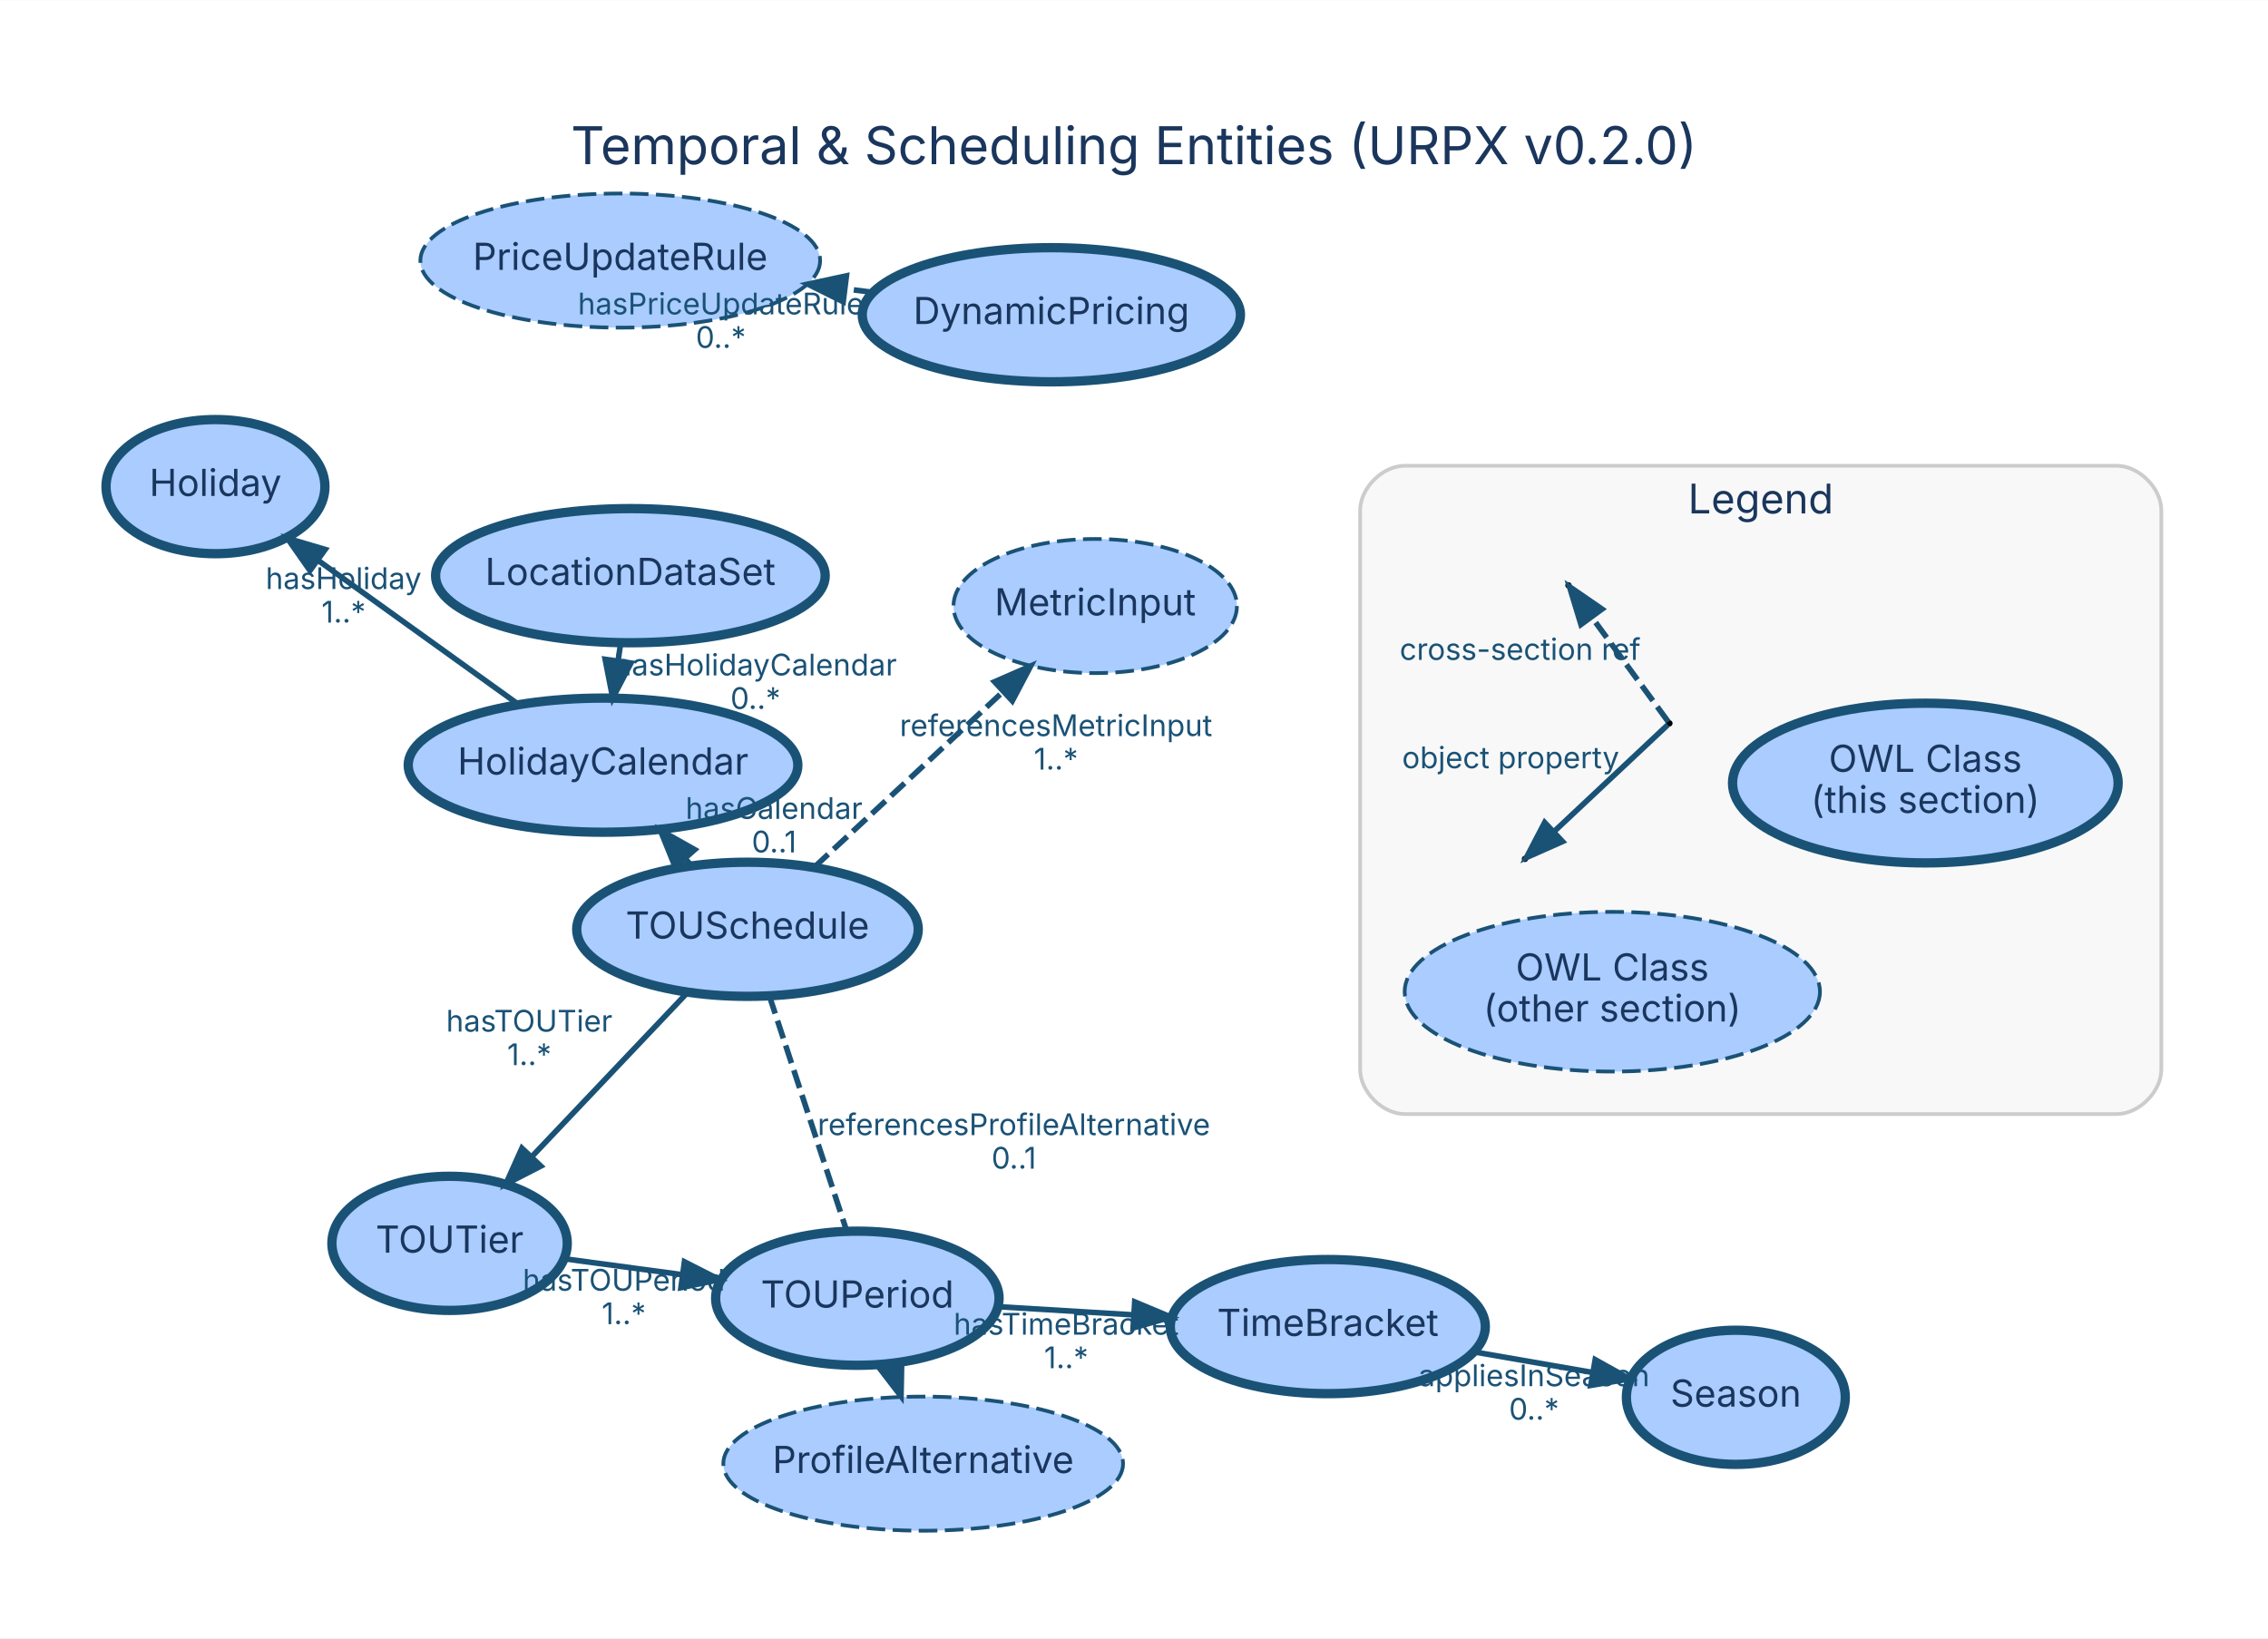
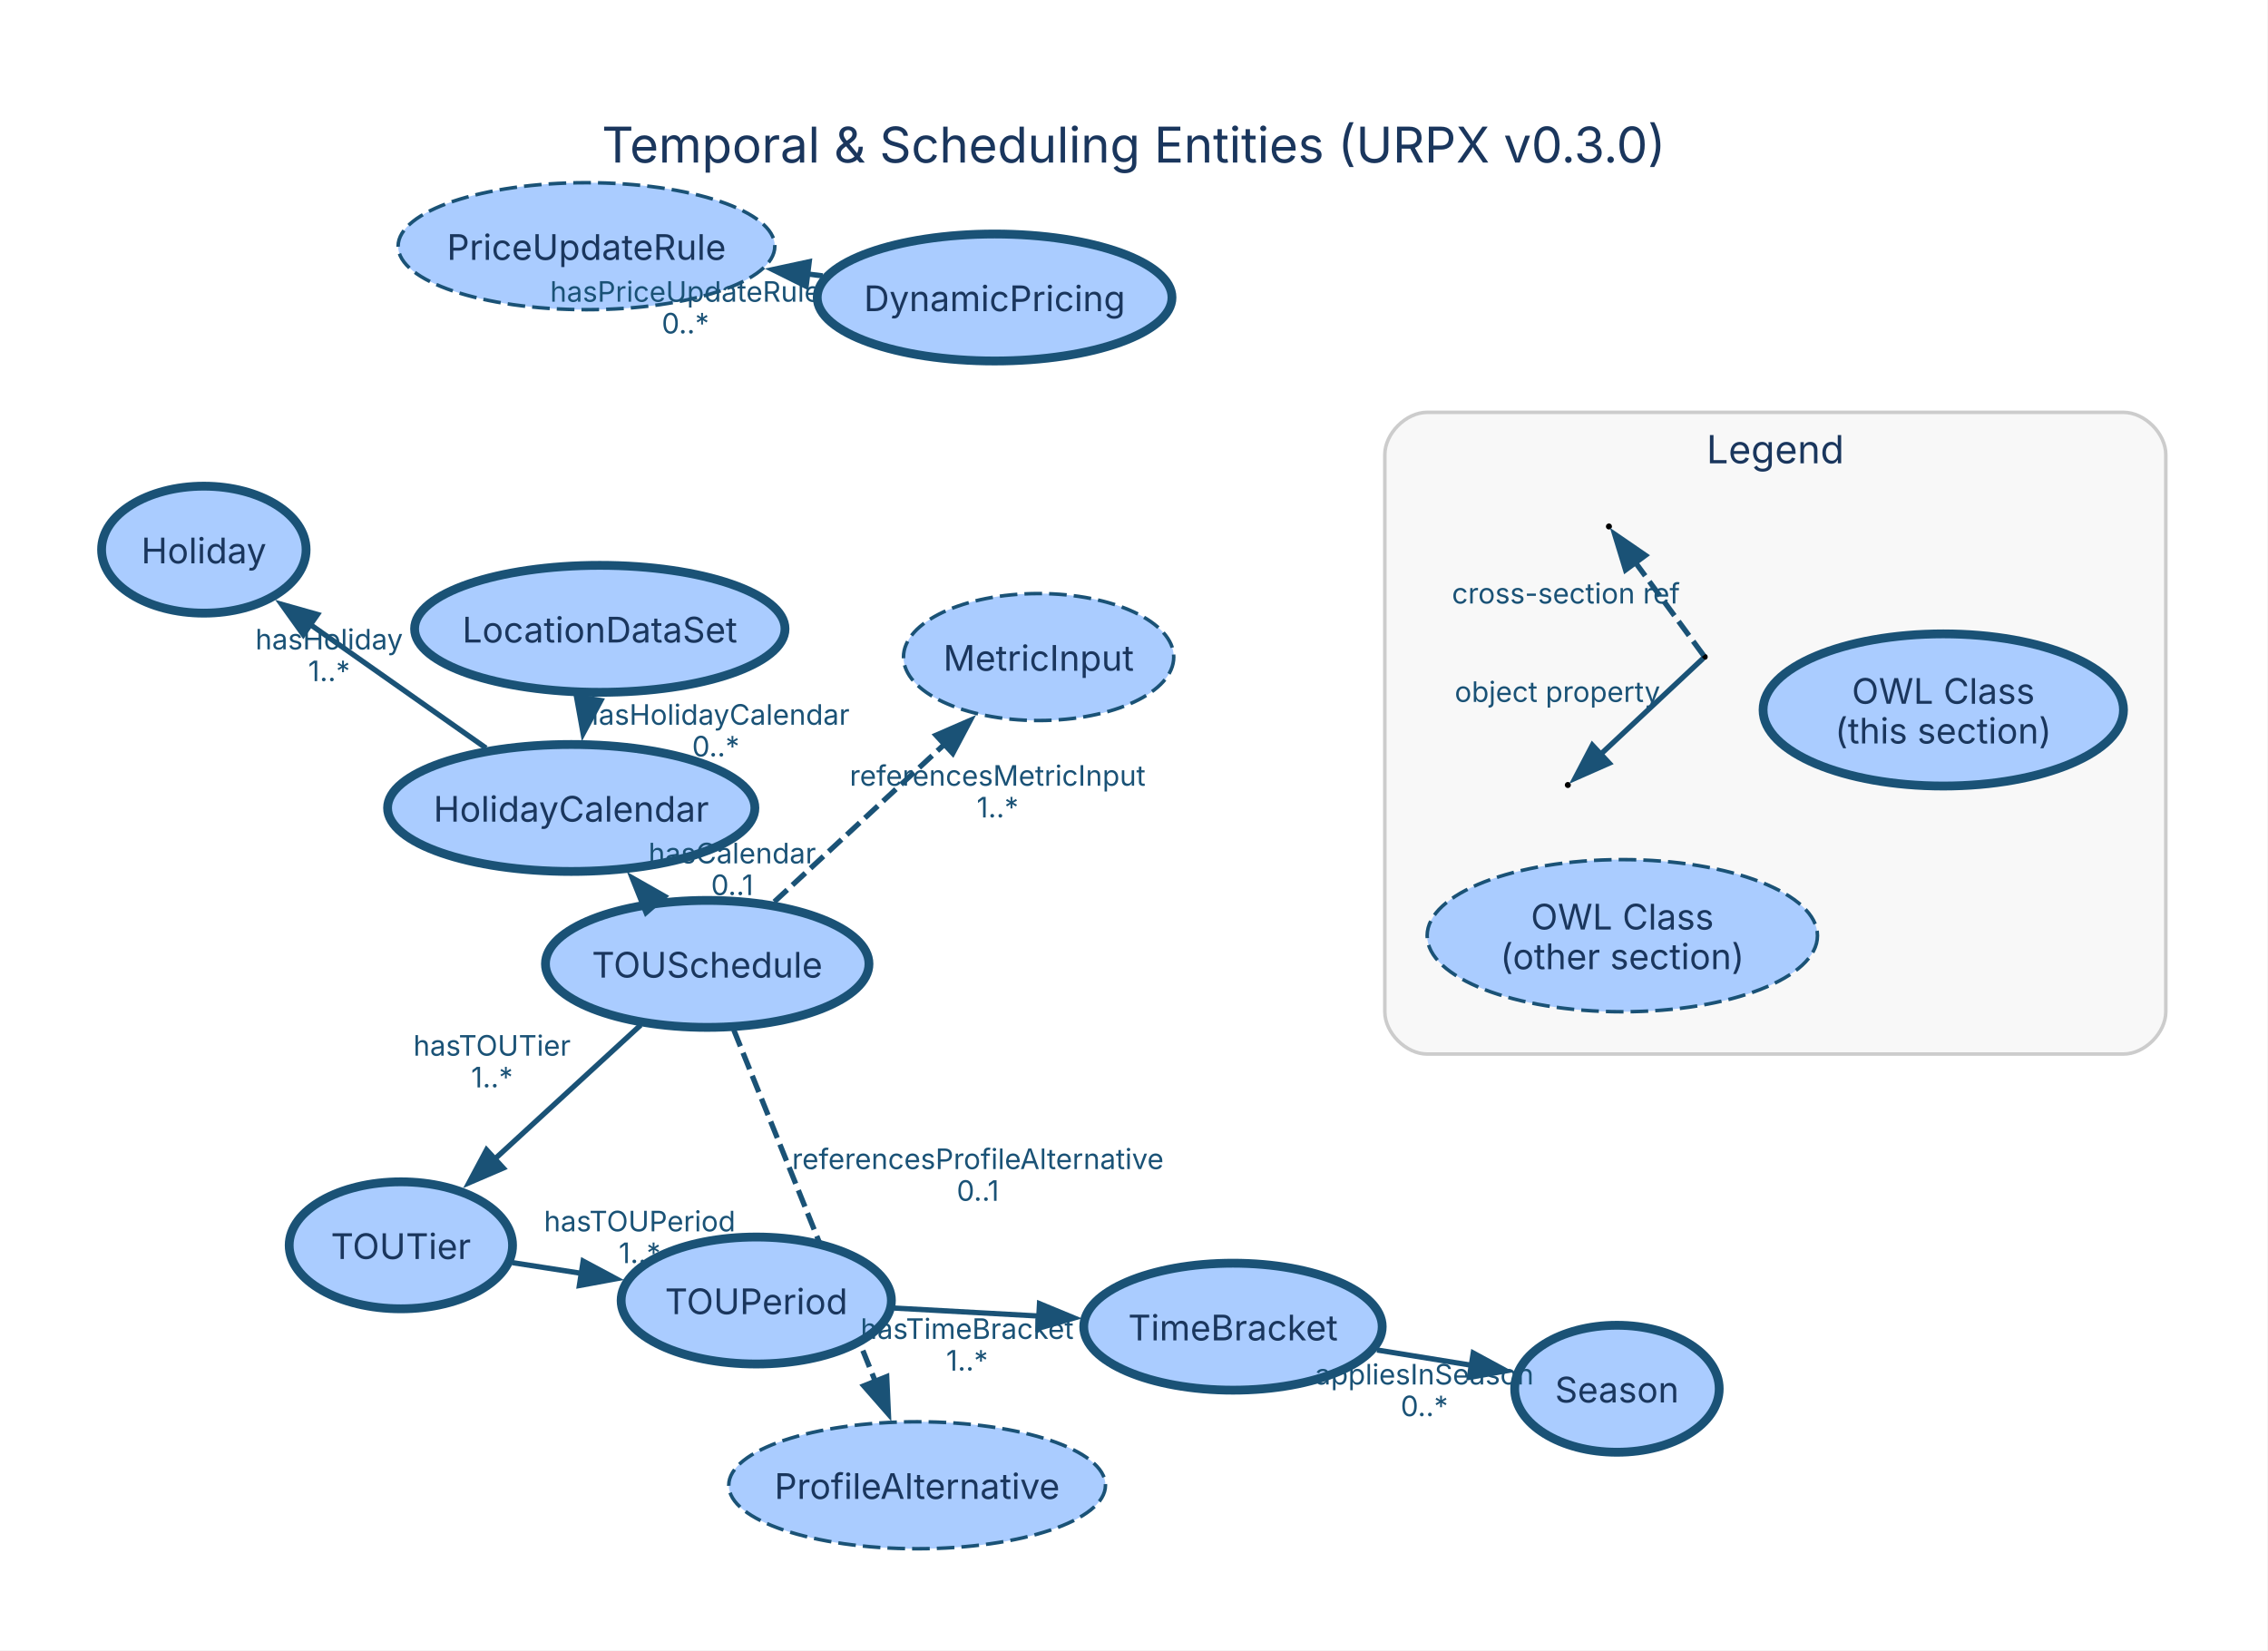
- <svg xmlns="http://www.w3.org/2000/svg" width="609pt" height="440pt" viewBox="0.00 0.00 608.60 439.60">
-   <g id="graph0" class="graph" transform="scale(1 1) rotate(0) translate(28.8 410.8)">
-     <polygon fill="white" stroke="transparent" points="-28.8,28.8 -28.8,-410.8 579.8,-410.8 579.8,28.8 -28.8,28.8" />
-     <text text-anchor="middle" x="275.5" y="-366.8" font-family="Inter, Helvetica, Arial, sans-serif" font-size="14.00" fill="#1a365d">Temporal &amp; Scheduling Entities (URPX v0.2.0)</text>
+ <svg xmlns="http://www.w3.org/2000/svg" width="643pt" height="468pt" viewBox="0.00 0.00 643.00 468.00">
+   <g id="graph0" class="graph" transform="scale(1 1) rotate(0) translate(28.8 439.11)">
+     <polygon fill="white" stroke="none" points="-28.8,28.8 -28.8,-439.11 614.03,-439.11 614.03,28.8 -28.8,28.8" />
+     <text xml:space="preserve" text-anchor="middle" x="292.62" y="-393.01" font-family="Inter, Helvetica, Arial, sans-serif" font-size="14.00" fill="#1a365d">Temporal &amp; Scheduling Entities (URPX v0.3.0)</text>
    <g id="clust1" class="cluster">
-       <path fill="#f8f8f8" stroke="#cccccc" d="M348.18,-111.85C348.18,-111.85 539.18,-111.85 539.18,-111.85 545.18,-111.85 551.18,-117.85 551.18,-123.85 551.18,-123.85 551.18,-273.85 551.18,-273.85 551.18,-279.85 545.18,-285.85 539.18,-285.85 539.18,-285.85 348.18,-285.85 348.18,-285.85 342.18,-285.85 336.18,-279.85 336.18,-273.85 336.18,-273.85 336.18,-123.85 336.18,-123.85 336.18,-117.85 342.18,-111.85 348.18,-111.85" />
-       <text text-anchor="middle" x="443.68" y="-273.05" font-family="Inter, Helvetica, Arial, sans-serif" font-size="11.00" fill="#1a365d">Legend</text>
+       <path fill="#f8f8f8" stroke="#cccccc" d="M375.81,-140.26C375.81,-140.26 573.23,-140.26 573.23,-140.26 579.23,-140.26 585.23,-146.26 585.23,-152.26 585.23,-152.26 585.23,-310.2 585.23,-310.2 585.23,-316.2 579.23,-322.2 573.23,-322.2 573.23,-322.2 375.81,-322.2 375.81,-322.2 369.81,-322.2 363.81,-316.2 363.81,-310.2 363.81,-310.2 363.81,-152.26 363.81,-152.26 363.81,-146.26 369.81,-140.26 375.81,-140.26" />
+       <text xml:space="preserve" text-anchor="middle" x="474.52" y="-307.75" font-family="Inter, Helvetica, Arial, sans-serif" font-size="11.00" fill="#1a365d">Legend</text>
    </g>
    <g id="node1" class="node">
-       <ellipse fill="#aaccff" stroke="#1a5276" stroke-width="2.5" cx="437" cy="-35.83" rx="29.37" ry="18" />
-       <text text-anchor="middle" x="437" y="-33.33" font-family="Inter, Helvetica, Arial, sans-serif" font-size="10.00" fill="#1a365d">Season</text>
+       <ellipse fill="#aaccff" stroke="#1a5276" stroke-width="2.5" cx="429.62" cy="-45.36" rx="28.99" ry="18" />
+       <text xml:space="preserve" text-anchor="middle" x="429.62" y="-41.48" font-family="Inter, Helvetica, Arial, sans-serif" font-size="10.00" fill="#1a365d">Season</text>
    </g>
    <g id="node2" class="node">
-       <ellipse fill="#aaccff" stroke="#1a5276" stroke-width="2.5" cx="171.78" cy="-161.44" rx="45.83" ry="18" />
-       <text text-anchor="middle" x="171.78" y="-158.94" font-family="Inter, Helvetica, Arial, sans-serif" font-size="10.00" fill="#1a365d">TOUSchedule</text>
+       <ellipse fill="#aaccff" stroke="#1a5276" stroke-width="2.5" cx="171.7" cy="-165.82" rx="45.86" ry="18" />
+       <text xml:space="preserve" text-anchor="middle" x="171.7" y="-161.94" font-family="Inter, Helvetica, Arial, sans-serif" font-size="10.00" fill="#1a365d">TOUSchedule</text>
    </g>
    <g id="node3" class="node">
-       <ellipse fill="#aaccff" stroke="#1a5276" stroke-width="2.5" cx="91.84" cy="-77.15" rx="31.58" ry="18" />
-       <text text-anchor="middle" x="91.84" y="-74.65" font-family="Inter, Helvetica, Arial, sans-serif" font-size="10.00" fill="#1a365d">TOUTier</text>
+       <ellipse fill="#aaccff" stroke="#1a5276" stroke-width="2.5" cx="84.85" cy="-86.03" rx="31.66" ry="18" />
+       <text xml:space="preserve" text-anchor="middle" x="84.85" y="-82.15" font-family="Inter, Helvetica, Arial, sans-serif" font-size="10.00" fill="#1a365d">TOUTier</text>
    </g>
    <g id="edge2" class="edge">
-       <path fill="none" stroke="#1a5276" stroke-width="1.5" d="M155.6,-144.38C143.59,-131.72 127.07,-114.3 113.86,-100.37" />
-       <polygon fill="#1a5276" stroke="#1a5276" stroke-width="1.5" points="116.33,-97.89 106.91,-93.04 111.25,-102.7 116.33,-97.89" />
-       <text text-anchor="middle" x="113.23" y="-133.98" font-family="Inter, Helvetica, Arial, sans-serif" font-size="8.00" fill="#1a5276">hasTOUTier</text>
-       <text text-anchor="middle" x="113.23" y="-124.98" font-family="Inter, Helvetica, Arial, sans-serif" font-size="8.00" fill="#1a5276">1..*</text>
+       <path fill="none" stroke="#1a5276" stroke-width="1.5" d="M152.86,-148.5C140.7,-137.33 124.7,-122.64 111.28,-110.31" />
+       <polygon fill="#1a5276" stroke="#1a5276" stroke-width="1.5" points="113.88,-107.94 104.15,-103.76 109.14,-113.1 113.88,-107.94" />
+       <text xml:space="preserve" text-anchor="middle" x="110.69" y="-139.8" font-family="Inter, Helvetica, Arial, sans-serif" font-size="8.00" fill="#1a5276">hasTOUTier</text>
+       <text xml:space="preserve" text-anchor="middle" x="110.69" y="-130.8" font-family="Inter, Helvetica, Arial, sans-serif" font-size="8.00" fill="#1a5276">1..*</text>
    </g>
    <g id="node6" class="node">
-       <ellipse fill="#aaccff" stroke="#1a5276" stroke-width="2.5" cx="133.02" cy="-205.49" rx="52.28" ry="18" />
-       <text text-anchor="middle" x="133.02" y="-202.99" font-family="Inter, Helvetica, Arial, sans-serif" font-size="10.00" fill="#1a365d">HolidayCalendar</text>
+       <ellipse fill="#aaccff" stroke="#1a5276" stroke-width="2.5" cx="133.15" cy="-210.03" rx="52.07" ry="18" />
+       <text xml:space="preserve" text-anchor="middle" x="133.15" y="-206.15" font-family="Inter, Helvetica, Arial, sans-serif" font-size="10.00" fill="#1a365d">HolidayCalendar</text>
    </g>
    <g id="edge1" class="edge">
-       <path fill="none" stroke="#1a5276" stroke-width="1.5" d="M156.68,-178.6C156.17,-179.18 155.66,-179.76 155.14,-180.35" />
-       <polygon fill="#1a5276" stroke="#1a5276" stroke-width="1.5" points="152.37,-178.2 148.39,-188.02 157.63,-182.82 152.37,-178.2" />
-       <text text-anchor="middle" x="178.91" y="-191.07" font-family="Inter, Helvetica, Arial, sans-serif" font-size="8.00" fill="#1a5276">hasCalendar</text>
-       <text text-anchor="middle" x="178.91" y="-182.07" font-family="Inter, Helvetica, Arial, sans-serif" font-size="8.00" fill="#1a5276">0..1</text>
+       <path fill="none" stroke="#1a5276" stroke-width="1.5" d="M156.02,-183.8C155.95,-183.88 155.88,-183.97 155.8,-184.05" />
+       <polygon fill="#1a5276" stroke="#1a5276" stroke-width="1.5" points="154.37,-180.37 150.43,-190.21 159.65,-184.97 154.37,-180.37" />
+       <text xml:space="preserve" text-anchor="middle" x="178.79" y="-194.32" font-family="Inter, Helvetica, Arial, sans-serif" font-size="8.00" fill="#1a5276">hasCalendar</text>
+       <text xml:space="preserve" text-anchor="middle" x="178.79" y="-185.32" font-family="Inter, Helvetica, Arial, sans-serif" font-size="8.00" fill="#1a5276">0..1</text>
    </g>
    <g id="node10" class="node">
-       <ellipse fill="#aaccff" stroke="#1a5276" stroke-dasharray="5,2" cx="265.09" cy="-248.2" rx="38.03" ry="18" />
-       <text text-anchor="middle" x="265.09" y="-245.7" font-family="Inter, Helvetica, Arial, sans-serif" font-size="10.00" fill="#1a365d">MetricInput</text>
+       <ellipse fill="#aaccff" stroke="#1a5276" stroke-dasharray="5,2" cx="265.66" cy="-252.82" rx="38.31" ry="18" />
+       <text xml:space="preserve" text-anchor="middle" x="265.66" y="-248.94" font-family="Inter, Helvetica, Arial, sans-serif" font-size="10.00" fill="#1a365d">MetricInput</text>
    </g>
    <g id="edge3" class="edge">
-       <path fill="none" stroke="#1a5276" stroke-width="1.5" stroke-dasharray="5,2" d="M189.77,-178.17C204.15,-191.54 224.46,-210.43 240.37,-225.22" />
-       <polygon fill="#1a5276" stroke="#1a5276" stroke-width="1.5" points="238.08,-227.87 247.78,-232.11 242.84,-222.74 238.08,-227.87" />
-       <text text-anchor="middle" x="254.57" y="-213.3" font-family="Inter, Helvetica, Arial, sans-serif" font-size="8.00" fill="#1a5276">referencesMetricInput</text>
-       <text text-anchor="middle" x="254.57" y="-204.3" font-family="Inter, Helvetica, Arial, sans-serif" font-size="8.00" fill="#1a5276">1..*</text>
+       <path fill="none" stroke="#1a5276" stroke-width="1.5" stroke-dasharray="5,2" d="M190.72,-183.42C204.7,-196.37 223.89,-214.14 239.35,-228.45" />
+       <polygon fill="#1a5276" stroke="#1a5276" stroke-width="1.5" points="236.57,-230.65 246.28,-234.87 241.32,-225.51 236.57,-230.65" />
+       <text xml:space="preserve" text-anchor="middle" x="254.03" y="-216.34" font-family="Inter, Helvetica, Arial, sans-serif" font-size="8.00" fill="#1a5276">referencesMetricInput</text>
+       <text xml:space="preserve" text-anchor="middle" x="254.03" y="-207.34" font-family="Inter, Helvetica, Arial, sans-serif" font-size="8.00" fill="#1a5276">1..*</text>
    </g>
    <g id="node12" class="node">
-       <ellipse fill="#aaccff" stroke="#1a5276" stroke-dasharray="5,2" cx="218.93" cy="-18.02" rx="53.64" ry="18" />
-       <text text-anchor="middle" x="218.93" y="-15.52" font-family="Inter, Helvetica, Arial, sans-serif" font-size="10.00" fill="#1a365d">ProfileAlternative</text>
+       <ellipse fill="#aaccff" stroke="#1a5276" stroke-dasharray="5,2" cx="231.21" cy="-18" rx="53.4" ry="18" />
+       <text xml:space="preserve" text-anchor="middle" x="231.21" y="-14.13" font-family="Inter, Helvetica, Arial, sans-serif" font-size="10.00" fill="#1a365d">ProfileAlternative</text>
    </g>
    <g id="edge4" class="edge">
-       <path fill="none" stroke="#1a5276" stroke-width="1.5" stroke-dasharray="5,2" d="M177.65,-143.57C185.74,-118.98 200.36,-74.5 209.86,-45.63" />
-       <polygon fill="#1a5276" stroke="#1a5276" stroke-width="1.5" points="213.18,-46.71 212.98,-36.12 206.53,-44.53 213.18,-46.71" />
-       <text text-anchor="middle" x="243.26" y="-106.2" font-family="Inter, Helvetica, Arial, sans-serif" font-size="8.00" fill="#1a5276">referencesProfileAlternative</text>
-       <text text-anchor="middle" x="243.26" y="-97.2" font-family="Inter, Helvetica, Arial, sans-serif" font-size="8.00" fill="#1a5276">0..1</text>
+       <path fill="none" stroke="#1a5276" stroke-width="1.5" stroke-dasharray="5,2" d="M179.24,-147.1C189.36,-121.97 207.43,-77.07 219.37,-47.41" />
+       <polygon fill="#1a5276" stroke="#1a5276" stroke-width="1.5" points="222.59,-48.8 223.07,-38.21 216.09,-46.18 222.59,-48.8" />
+       <text xml:space="preserve" text-anchor="middle" x="248.43" y="-107.65" font-family="Inter, Helvetica, Arial, sans-serif" font-size="8.00" fill="#1a5276">referencesProfileAlternative</text>
+       <text xml:space="preserve" text-anchor="middle" x="248.43" y="-98.65" font-family="Inter, Helvetica, Arial, sans-serif" font-size="8.00" fill="#1a5276">0..1</text>
    </g>
    <g id="node4" class="node">
-       <ellipse fill="#aaccff" stroke="#1a5276" stroke-width="2.5" cx="201.26" cy="-62.42" rx="38.03" ry="18" />
-       <text text-anchor="middle" x="201.26" y="-59.92" font-family="Inter, Helvetica, Arial, sans-serif" font-size="10.00" fill="#1a365d">TOUPeriod</text>
+       <ellipse fill="#aaccff" stroke="#1a5276" stroke-width="2.5" cx="185.61" cy="-70.38" rx="38.31" ry="18" />
+       <text xml:space="preserve" text-anchor="middle" x="185.61" y="-66.51" font-family="Inter, Helvetica, Arial, sans-serif" font-size="10.00" fill="#1a365d">TOUPeriod</text>
    </g>
    <g id="edge5" class="edge">
-       <path fill="none" stroke="#1a5276" stroke-width="1.5" d="M122.9,-72.97C132.67,-71.65 143.68,-70.17 154.3,-68.74" />
-       <polygon fill="#1a5276" stroke="#1a5276" stroke-width="1.5" points="154.86,-72.2 164.3,-67.4 153.92,-65.26 154.86,-72.2" />
-       <text text-anchor="middle" x="138.6" y="-64.45" font-family="Inter, Helvetica, Arial, sans-serif" font-size="8.00" fill="#1a5276">hasTOUPeriod</text>
-       <text text-anchor="middle" x="138.6" y="-55.45" font-family="Inter, Helvetica, Arial, sans-serif" font-size="8.00" fill="#1a5276">1..*</text>
+       <path fill="none" stroke="#1a5276" stroke-width="1.5" d="M116.45,-81.12C122.73,-80.15 129.46,-79.1 136.17,-78.06" />
+       <polygon fill="#1a5276" stroke="#1a5276" stroke-width="1.5" points="136.53,-81.55 145.87,-76.55 135.46,-74.63 136.53,-81.55" />
+       <text xml:space="preserve" text-anchor="middle" x="152.56" y="-89.99" font-family="Inter, Helvetica, Arial, sans-serif" font-size="8.00" fill="#1a5276">hasTOUPeriod</text>
+       <text xml:space="preserve" text-anchor="middle" x="152.56" y="-80.99" font-family="Inter, Helvetica, Arial, sans-serif" font-size="8.00" fill="#1a5276">1..*</text>
    </g>
    <g id="node5" class="node">
-       <ellipse fill="#aaccff" stroke="#1a5276" stroke-width="2.5" cx="327.51" cy="-54.81" rx="42.27" ry="18" />
-       <text text-anchor="middle" x="327.51" y="-52.31" font-family="Inter, Helvetica, Arial, sans-serif" font-size="10.00" fill="#1a365d">TimeBracket</text>
+       <ellipse fill="#aaccff" stroke="#1a5276" stroke-width="2.5" cx="320.76" cy="-62.96" rx="42.31" ry="18" />
+       <text xml:space="preserve" text-anchor="middle" x="320.76" y="-59.08" font-family="Inter, Helvetica, Arial, sans-serif" font-size="10.00" fill="#1a365d">TimeBracket</text>
    </g>
    <g id="edge6" class="edge">
-       <path fill="none" stroke="#1a5276" stroke-width="1.5" d="M239.48,-60.12C250.71,-59.44 263.19,-58.69 275.14,-57.97" />
-       <polygon fill="#1a5276" stroke="#1a5276" stroke-width="1.5" points="275.69,-61.44 285.46,-57.35 275.26,-54.45 275.69,-61.44" />
-       <text text-anchor="middle" x="257.31" y="-52.64" font-family="Inter, Helvetica, Arial, sans-serif" font-size="8.00" fill="#1a5276">hasTimeBracket</text>
-       <text text-anchor="middle" x="257.31" y="-43.64" font-family="Inter, Helvetica, Arial, sans-serif" font-size="8.00" fill="#1a5276">1..*</text>
+       <path fill="none" stroke="#1a5276" stroke-width="1.5" d="M224.7,-68.24C237.61,-67.53 252.21,-66.73 266.06,-65.96" />
+       <polygon fill="#1a5276" stroke="#1a5276" stroke-width="1.5" points="265.91,-69.48 275.71,-65.43 265.53,-62.49 265.91,-69.48" />
+       <text xml:space="preserve" text-anchor="middle" x="245.38" y="-59.5" font-family="Inter, Helvetica, Arial, sans-serif" font-size="8.00" fill="#1a5276">hasTimeBracket</text>
+       <text xml:space="preserve" text-anchor="middle" x="245.38" y="-50.5" font-family="Inter, Helvetica, Arial, sans-serif" font-size="8.00" fill="#1a5276">1..*</text>
    </g>
    <g id="edge7" class="edge">
-       <path fill="none" stroke="#1a5276" stroke-width="1.5" d="M367.04,-47.96C377.33,-46.17 388.4,-44.26 398.63,-42.48" />
-       <polygon fill="#1a5276" stroke="#1a5276" stroke-width="1.5" points="399.26,-45.93 408.52,-40.77 398.07,-39.03 399.26,-45.93" />
-       <text text-anchor="middle" x="382.84" y="-38.82" font-family="Inter, Helvetica, Arial, sans-serif" font-size="8.00" fill="#1a5276">appliesInSeason</text>
-       <text text-anchor="middle" x="382.84" y="-29.82" font-family="Inter, Helvetica, Arial, sans-serif" font-size="8.00" fill="#1a5276">0..*</text>
+       <path fill="none" stroke="#1a5276" stroke-width="1.5" d="M361.6,-56.35C370.38,-54.94 379.66,-53.43 388.45,-52.01" />
+       <polygon fill="#1a5276" stroke="#1a5276" stroke-width="1.5" points="388.88,-55.49 398.2,-50.44 387.77,-48.58 388.88,-55.49" />
+       <text xml:space="preserve" text-anchor="middle" x="375.02" y="-46.58" font-family="Inter, Helvetica, Arial, sans-serif" font-size="8.00" fill="#1a5276">appliesInSeason</text>
+       <text xml:space="preserve" text-anchor="middle" x="375.02" y="-37.58" font-family="Inter, Helvetica, Arial, sans-serif" font-size="8.00" fill="#1a5276">0..*</text>
    </g>
    <g id="node7" class="node">
-       <ellipse fill="#aaccff" stroke="#1a5276" stroke-width="2.5" cx="29.02" cy="-280.25" rx="29.37" ry="18" />
-       <text text-anchor="middle" x="29.02" y="-277.75" font-family="Inter, Helvetica, Arial, sans-serif" font-size="10.00" fill="#1a365d">Holiday</text>
+       <ellipse fill="#aaccff" stroke="#1a5276" stroke-width="2.5" cx="28.99" cy="-283.27" rx="28.99" ry="18" />
+       <text xml:space="preserve" text-anchor="middle" x="28.99" y="-279.39" font-family="Inter, Helvetica, Arial, sans-serif" font-size="10.00" fill="#1a365d">Holiday</text>
    </g>
    <g id="edge8" class="edge">
-       <path fill="none" stroke="#1a5276" stroke-width="1.5" d="M110.2,-221.89C94.41,-233.24 73.32,-248.4 56.6,-260.42" />
-       <polygon fill="#1a5276" stroke="#1a5276" stroke-width="1.5" points="54.38,-257.71 48.3,-266.39 58.46,-263.39 54.38,-257.71" />
-       <text text-anchor="middle" x="63.4" y="-252.76" font-family="Inter, Helvetica, Arial, sans-serif" font-size="8.00" fill="#1a5276">hasHoliday</text>
-       <text text-anchor="middle" x="63.4" y="-243.76" font-family="Inter, Helvetica, Arial, sans-serif" font-size="8.00" fill="#1a5276">1..*</text>
+       <path fill="none" stroke="#1a5276" stroke-width="1.5" d="M108.99,-227.01C94.1,-237.48 74.89,-250.99 59.03,-262.14" />
+       <polygon fill="#1a5276" stroke="#1a5276" stroke-width="1.5" points="57.19,-259.16 51.03,-267.77 61.22,-264.89 57.19,-259.16" />
+       <text xml:space="preserve" text-anchor="middle" x="64.51" y="-254.98" font-family="Inter, Helvetica, Arial, sans-serif" font-size="8.00" fill="#1a5276">hasHoliday</text>
+       <text xml:space="preserve" text-anchor="middle" x="64.51" y="-245.98" font-family="Inter, Helvetica, Arial, sans-serif" font-size="8.00" fill="#1a5276">1..*</text>
    </g>
    <g id="node8" class="node">
-       <ellipse fill="#aaccff" stroke="#1a5276" stroke-width="2.5" cx="140.36" cy="-256.35" rx="52.28" ry="18" />
-       <text text-anchor="middle" x="140.36" y="-253.85" font-family="Inter, Helvetica, Arial, sans-serif" font-size="10.00" fill="#1a365d">LocationDataSet</text>
+       <ellipse fill="#aaccff" stroke="#1a5276" stroke-width="2.5" cx="141.25" cy="-260.82" rx="52.51" ry="18" />
+       <text xml:space="preserve" text-anchor="middle" x="141.25" y="-256.95" font-family="Inter, Helvetica, Arial, sans-serif" font-size="10.00" fill="#1a365d">LocationDataSet</text>
    </g>
    <g id="edge9" class="edge">
-       <path fill="none" stroke="#1a5276" stroke-width="1.5" d="M137.75,-238.27C137.54,-236.77 137.32,-235.24 137.09,-233.69" />
-       <polygon fill="#1a5276" stroke="#1a5276" stroke-width="1.5" points="140.51,-232.9 135.62,-223.5 133.59,-233.9 140.51,-232.9" />
-       <text text-anchor="middle" x="173.92" y="-229.58" font-family="Inter, Helvetica, Arial, sans-serif" font-size="8.00" fill="#1a5276">hasHolidayCalendar</text>
-       <text text-anchor="middle" x="173.92" y="-220.58" font-family="Inter, Helvetica, Arial, sans-serif" font-size="8.00" fill="#1a5276">0..*</text>
+       <path fill="none" stroke="#1a5276" stroke-width="1.5" d="M138.19,-241.62C138.15,-241.36 138.11,-241.1 138.07,-240.84" />
+       <polygon fill="#1a5276" stroke="#1a5276" stroke-width="1.5" points="141.55,-240.49 136.52,-231.16 134.64,-241.59 141.55,-240.49" />
+       <text xml:space="preserve" text-anchor="middle" x="174.13" y="-233.63" font-family="Inter, Helvetica, Arial, sans-serif" font-size="8.00" fill="#1a5276">hasHolidayCalendar</text>
+       <text xml:space="preserve" text-anchor="middle" x="174.13" y="-224.63" font-family="Inter, Helvetica, Arial, sans-serif" font-size="8.00" fill="#1a5276">0..*</text>
    </g>
    <g id="node9" class="node">
-       <ellipse fill="#aaccff" stroke="#1a5276" stroke-width="2.5" cx="253.32" cy="-326.38" rx="50.75" ry="18" />
-       <text text-anchor="middle" x="253.32" y="-323.88" font-family="Inter, Helvetica, Arial, sans-serif" font-size="10.00" fill="#1a365d">DynamicPricing</text>
+       <ellipse fill="#aaccff" stroke="#1a5276" stroke-width="2.5" cx="253.18" cy="-354.76" rx="50.29" ry="18" />
+       <text xml:space="preserve" text-anchor="middle" x="253.18" y="-350.89" font-family="Inter, Helvetica, Arial, sans-serif" font-size="10.00" fill="#1a365d">DynamicPricing</text>
    </g>
    <g id="node11" class="node">
-       <ellipse fill="#aaccff" stroke="#1a5276" stroke-dasharray="5,2" cx="137.64" cy="-340.92" rx="53.64" ry="18" />
-       <text text-anchor="middle" x="137.64" y="-338.42" font-family="Inter, Helvetica, Arial, sans-serif" font-size="10.00" fill="#1a365d">PriceUpdateRule</text>
+       <ellipse fill="#aaccff" stroke="#1a5276" stroke-dasharray="5,2" cx="137.47" cy="-369.31" rx="53.4" ry="18" />
+       <text xml:space="preserve" text-anchor="middle" x="137.47" y="-365.43" font-family="Inter, Helvetica, Arial, sans-serif" font-size="10.00" fill="#1a365d">PriceUpdateRule</text>
    </g>
    <g id="edge10" class="edge">
-       <path fill="none" stroke="#1a5276" stroke-width="1.5" stroke-dasharray="5,2" d="M205.27,-332.42C202.86,-332.72 200.43,-333.03 197.99,-333.33" />
-       <polygon fill="#1a5276" stroke="#1a5276" stroke-width="1.5" points="197.46,-329.87 187.97,-334.59 198.33,-336.82 197.46,-329.87" />
-       <text text-anchor="middle" x="164.63" y="-326.48" font-family="Inter, Helvetica, Arial, sans-serif" font-size="8.00" fill="#1a5276">hasPriceUpdateRule</text>
-       <text text-anchor="middle" x="164.63" y="-317.48" font-family="Inter, Helvetica, Arial, sans-serif" font-size="8.00" fill="#1a5276">0..*</text>
+       <path fill="none" stroke="#1a5276" stroke-width="1.5" stroke-dasharray="5,2" d="M204.45,-360.89C203,-361.07 201.55,-361.25 200.1,-361.43" />
+       <polygon fill="#1a5276" stroke="#1a5276" stroke-width="1.5" points="199.75,-357.95 190.26,-362.67 200.62,-364.9 199.75,-357.95" />
+       <text xml:space="preserve" text-anchor="middle" x="165.52" y="-353.56" font-family="Inter, Helvetica, Arial, sans-serif" font-size="8.00" fill="#1a5276">hasPriceUpdateRule</text>
+       <text xml:space="preserve" text-anchor="middle" x="165.52" y="-344.56" font-family="Inter, Helvetica, Arial, sans-serif" font-size="8.00" fill="#1a5276">0..*</text>
    </g>
    <g id="node13" class="node">
-       <ellipse fill="#aaccff" stroke="#1a5276" stroke-width="2.5" cx="487.85" cy="-200.69" rx="51.74" ry="21.43" />
-       <text text-anchor="middle" x="487.85" y="-203.69" font-family="Inter, Helvetica, Arial, sans-serif" font-size="10.00" fill="#1a365d">OWL Class</text>
-       <text text-anchor="middle" x="487.85" y="-192.69" font-family="Inter, Helvetica, Arial, sans-serif" font-size="10.00" fill="#1a365d">(this section)</text>
+       <ellipse fill="#aaccff" stroke="#1a5276" stroke-width="2.5" cx="522.14" cy="-237.82" rx="51.09" ry="21.57" />
+       <text xml:space="preserve" text-anchor="middle" x="522.14" y="-239.57" font-family="Inter, Helvetica, Arial, sans-serif" font-size="10.00" fill="#1a365d">OWL Class</text>
+       <text xml:space="preserve" text-anchor="middle" x="522.14" y="-228.32" font-family="Inter, Helvetica, Arial, sans-serif" font-size="10.00" fill="#1a365d">(this section)</text>
    </g>
    <g id="node14" class="node">
-       <ellipse fill="#aaccff" stroke="#1a5276" stroke-dasharray="5,2" cx="403.85" cy="-144.69" rx="55.72" ry="21.43" />
-       <text text-anchor="middle" x="403.85" y="-147.69" font-family="Inter, Helvetica, Arial, sans-serif" font-size="10.00" fill="#1a365d">OWL Class</text>
-       <text text-anchor="middle" x="403.85" y="-136.69" font-family="Inter, Helvetica, Arial, sans-serif" font-size="10.00" fill="#1a365d">(other section)</text>
+       <ellipse fill="#aaccff" stroke="#1a5276" stroke-dasharray="5,2" cx="431.14" cy="-173.82" rx="55.33" ry="21.57" />
+       <text xml:space="preserve" text-anchor="middle" x="431.14" y="-175.57" font-family="Inter, Helvetica, Arial, sans-serif" font-size="10.00" fill="#1a365d">OWL Class</text>
+       <text xml:space="preserve" text-anchor="middle" x="431.14" y="-164.32" font-family="Inter, Helvetica, Arial, sans-serif" font-size="10.00" fill="#1a365d">(other section)</text>
    </g>
    <g id="node15" class="node">
-       <ellipse fill="black" stroke="black" cx="419.17" cy="-216.72" rx="0.36" ry="0.36" />
+       <ellipse fill="black" stroke="black" cx="454.5" cy="-252.86" rx="0.36" ry="0.36" />
    </g>
    <g id="node16" class="node">
-       <ellipse fill="black" stroke="black" cx="380.42" cy="-180.34" rx="0.36" ry="0.36" />
+       <ellipse fill="black" stroke="black" cx="415.7" cy="-216.54" rx="0.36" ry="0.36" />
    </g>
    <g id="edge11" class="edge">
-       <path fill="none" stroke="#1a5276" stroke-width="1.5" d="M418.73,-216.31C415.8,-213.56 398.75,-197.55 388.4,-187.84" />
-       <polygon fill="#1a5276" stroke="#1a5276" stroke-width="1.5" points="390.49,-185 380.8,-180.7 385.7,-190.1 390.49,-185" />
-       <text text-anchor="middle" x="376.57" y="-204.68" font-family="Inter, Helvetica, Arial, sans-serif" font-size="8.00" fill="#1a5276">object property</text>
+       <path fill="none" stroke="#1a5276" stroke-width="1.5" d="M454.06,-252.45C451.22,-249.79 435.12,-234.73 424.7,-224.97" />
+       <polygon fill="#1a5276" stroke="#1a5276" stroke-width="1.5" points="427.43,-222.73 417.74,-218.45 422.65,-227.84 427.43,-222.73" />
+       <text xml:space="preserve" text-anchor="middle" x="412.76" y="-240.11" font-family="Inter, Helvetica, Arial, sans-serif" font-size="8.00" fill="#1a5276">object property</text>
    </g>
    <g id="node17" class="node">
-       <ellipse fill="black" stroke="black" cx="392.09" cy="-253.75" rx="0.36" ry="0.36" />
+       <ellipse fill="black" stroke="black" cx="427.35" cy="-289.84" rx="0.36" ry="0.36" />
    </g>
    <g id="edge12" class="edge">
-       <path fill="none" stroke="#1a5276" stroke-width="1.5" stroke-dasharray="5,2" d="M418.86,-217.14C416.88,-219.85 405.65,-235.21 398.38,-245.16" />
-       <polygon fill="#1a5276" stroke="#1a5276" stroke-width="1.5" points="395.44,-243.25 392.36,-253.39 401.09,-247.38 395.44,-243.25" />
-       <text text-anchor="middle" x="379.12" y="-233.75" font-family="Inter, Helvetica, Arial, sans-serif" font-size="8.00" fill="#1a5276">cross-section ref</text>
+       <path fill="none" stroke="#1a5276" stroke-width="1.5" stroke-dasharray="5,2" d="M454.19,-253.27C452.29,-255.86 441.92,-270 434.64,-279.92" />
+       <polygon fill="#1a5276" stroke="#1a5276" stroke-width="1.5" points="432.06,-277.52 428.97,-287.65 437.7,-281.66 432.06,-277.52" />
+       <text xml:space="preserve" text-anchor="middle" x="415.16" y="-268" font-family="Inter, Helvetica, Arial, sans-serif" font-size="8.00" fill="#1a5276">cross-section ref</text>
    </g>
  </g>
</svg>
